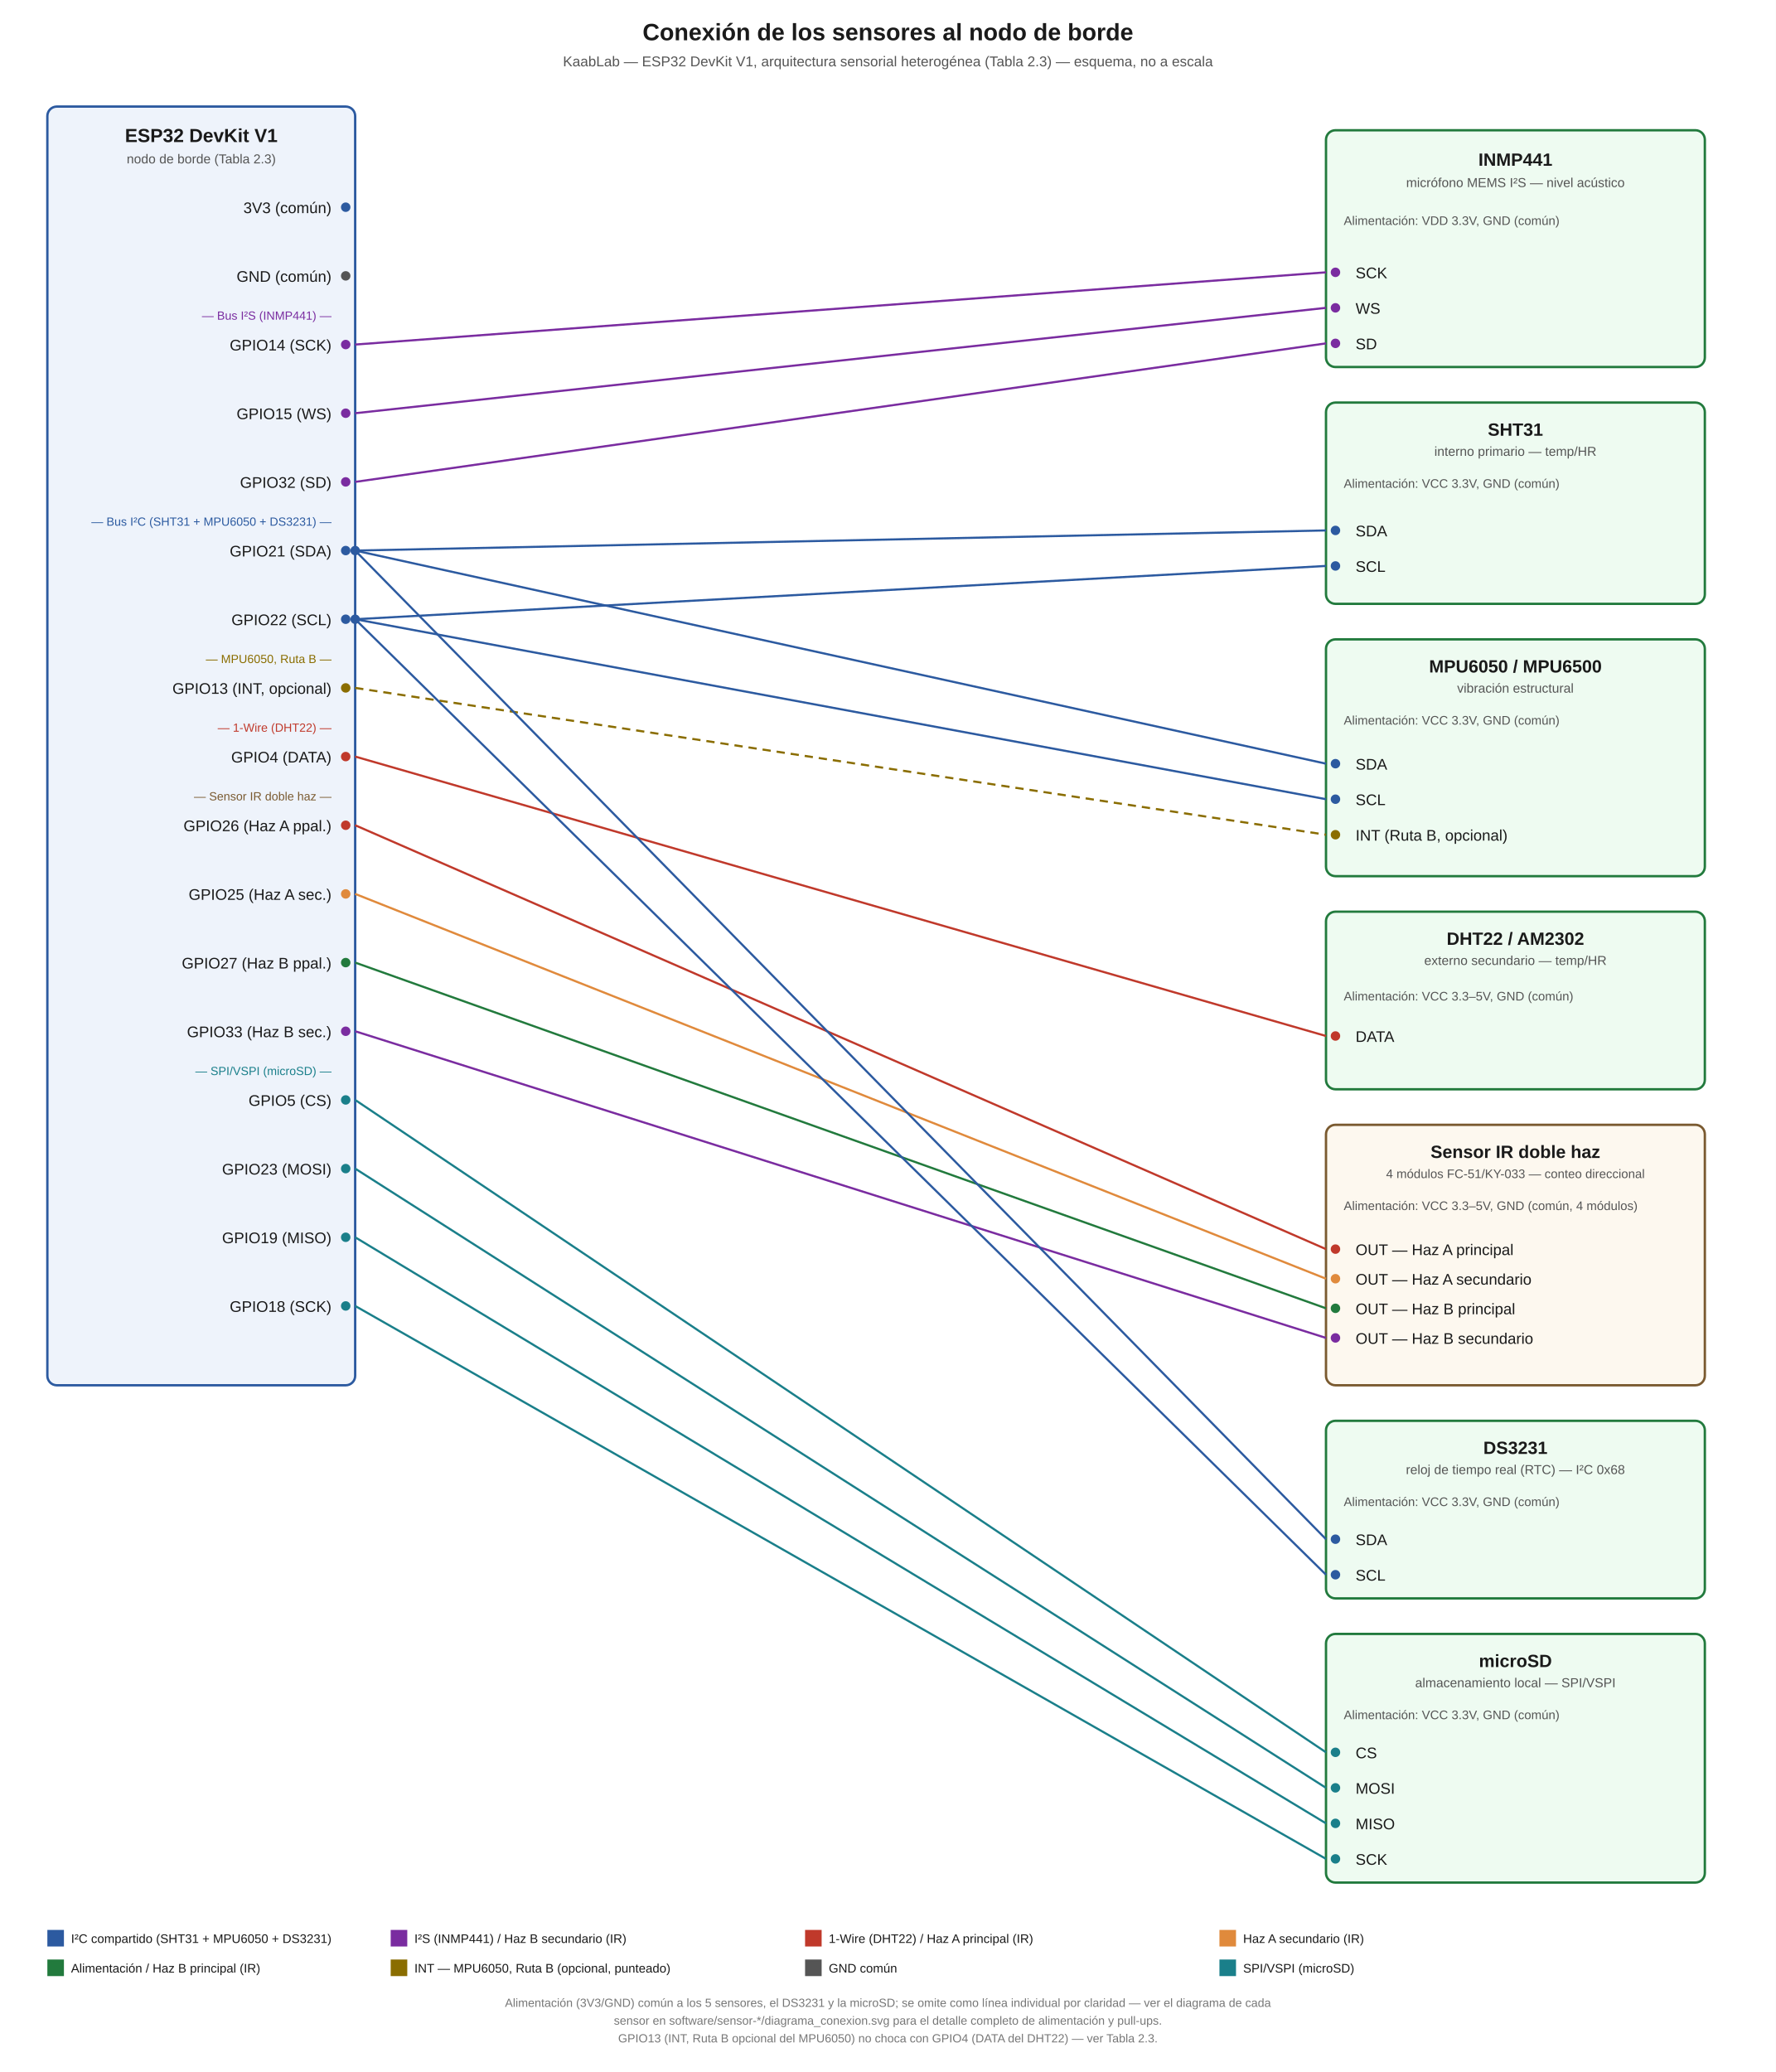
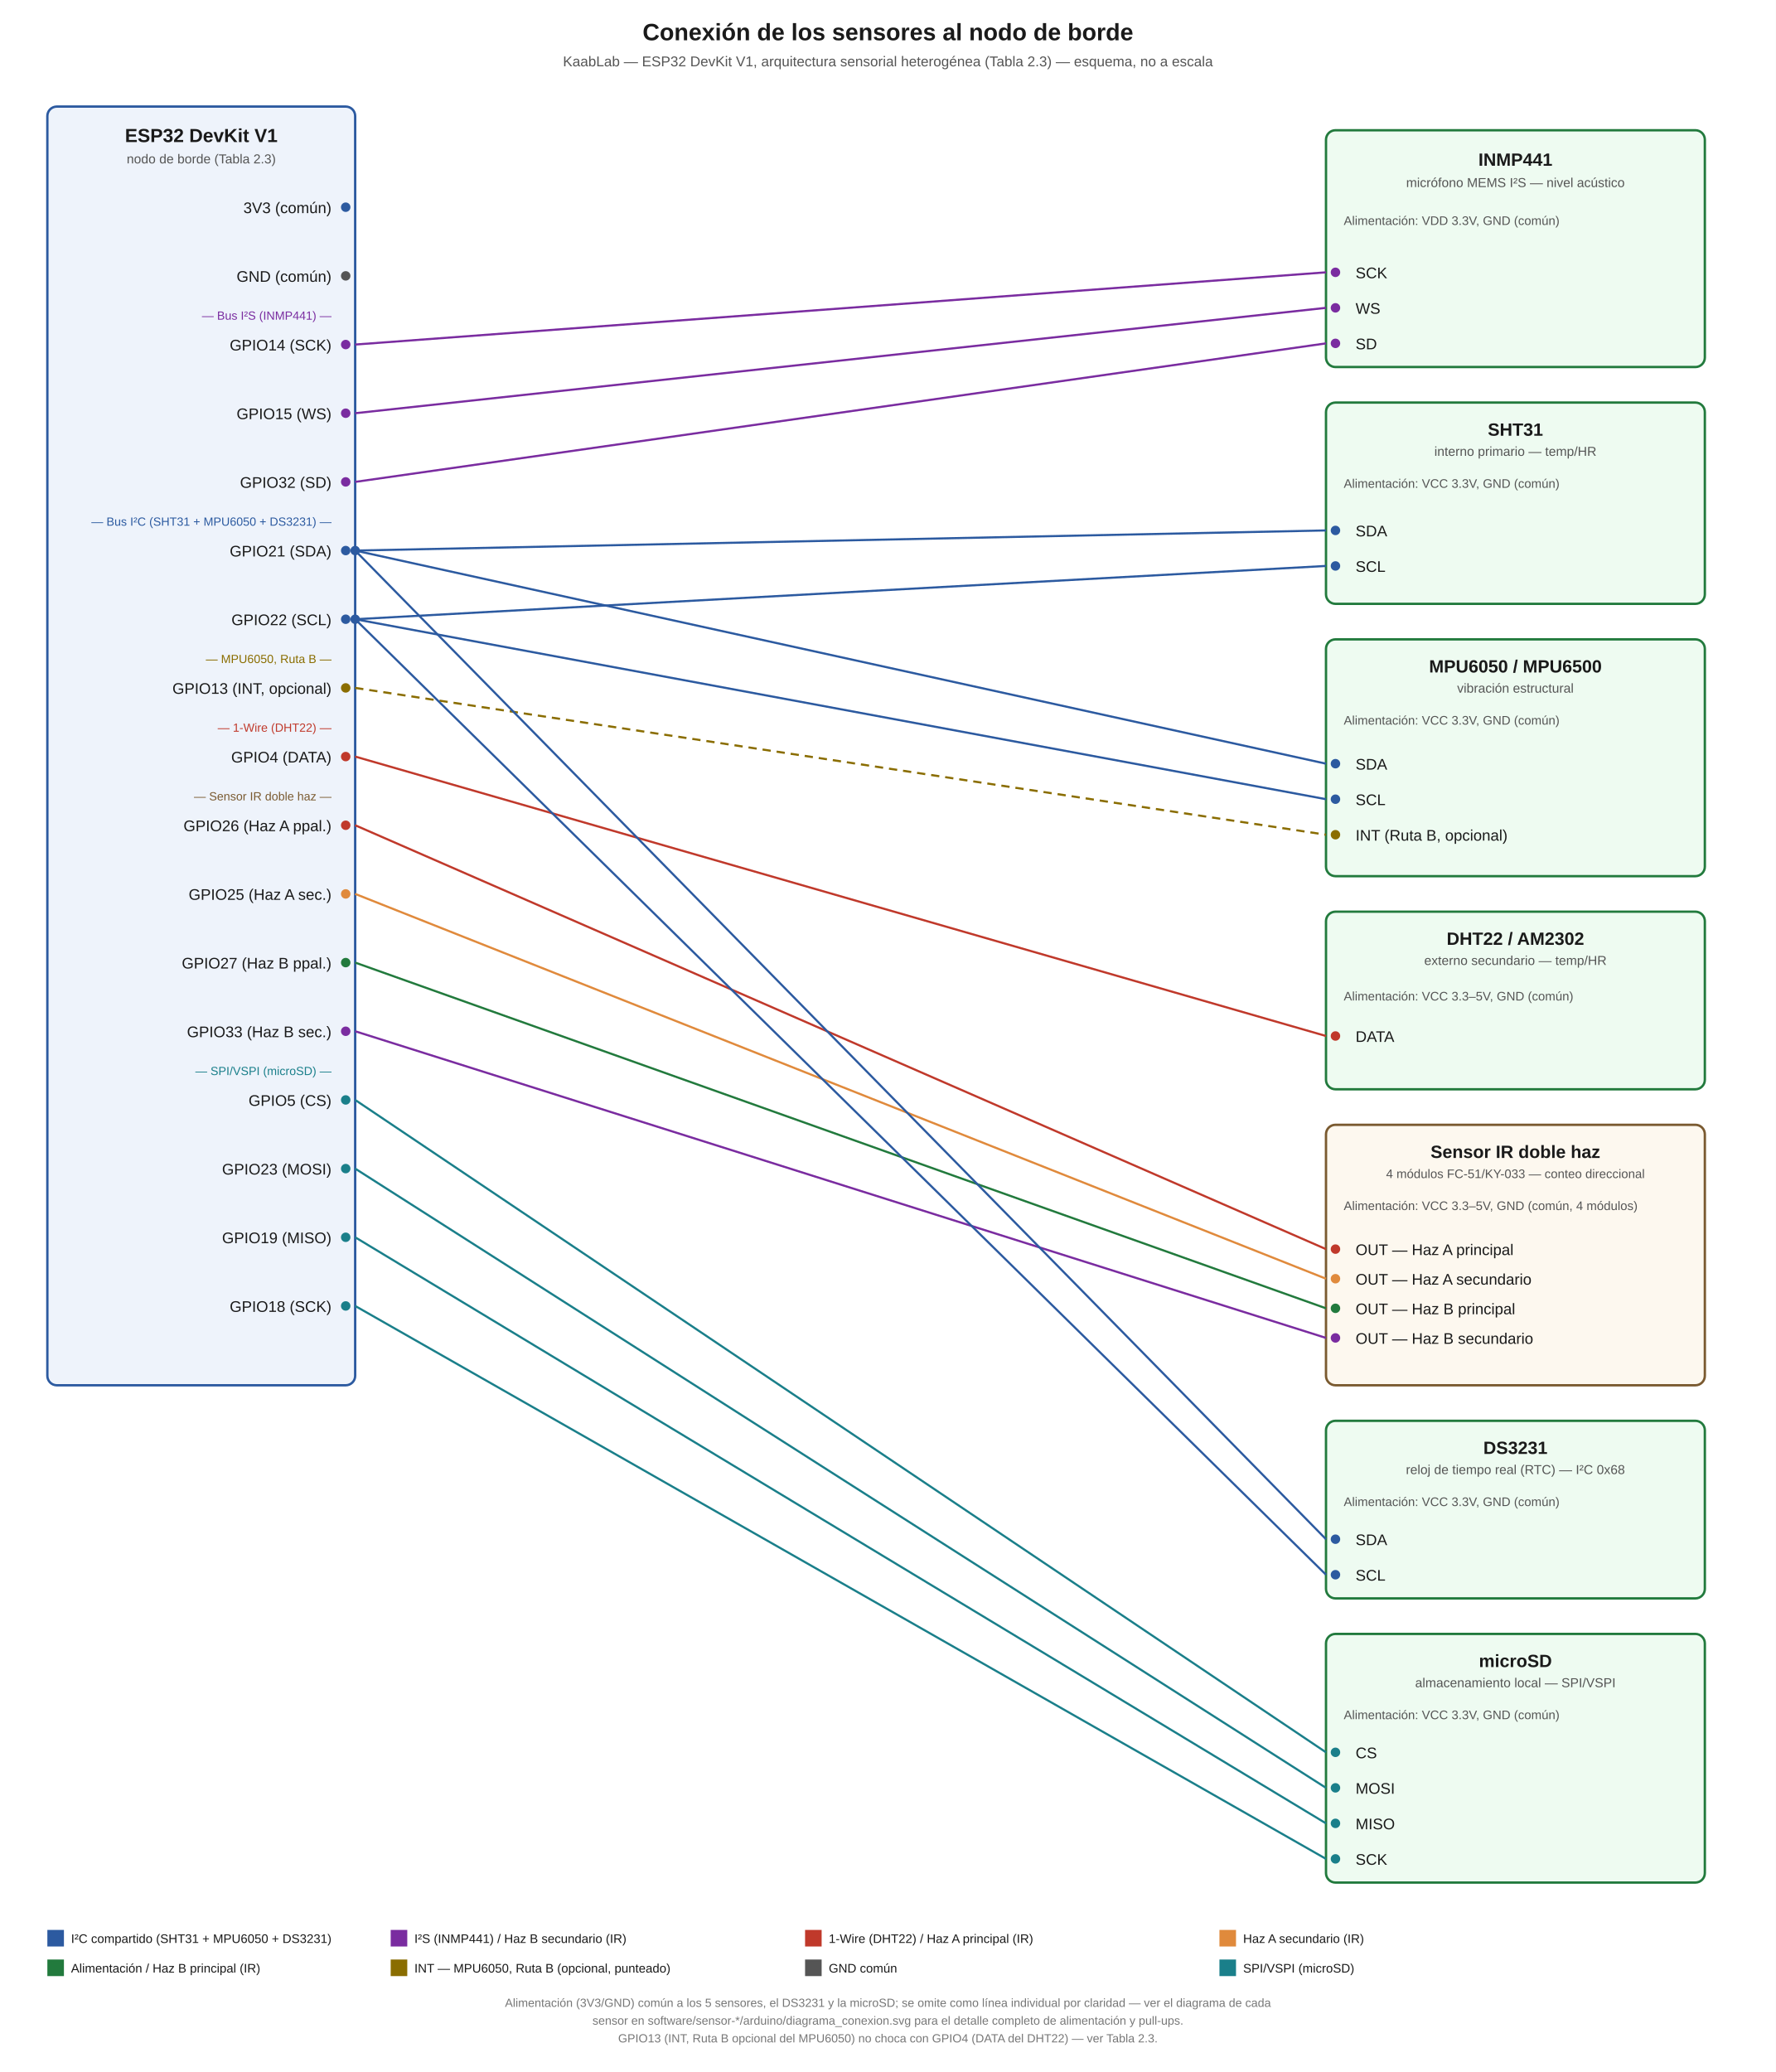
<svg xmlns="http://www.w3.org/2000/svg" viewBox="0 0 1500 1750" width="1500" height="1750" font-family="Segoe UI, Arial, sans-serif">
  <rect x="0" y="0" width="1500" height="1750" fill="#ffffff" />
  <text x="750" y="34" text-anchor="middle" font-size="20" font-weight="bold" fill="#1a1a1a">
    Conexión de los sensores al nodo de borde
  </text>
  <text x="750" y="56" text-anchor="middle" font-size="12" fill="#555555">
    KaabLab — ESP32 DevKit V1, arquitectura sensorial heterogénea (Tabla 2.3) — esquema, no a escala
  </text>
  <rect x="40" y="90" width="260" height="1080" rx="8" fill="#eef3fb" stroke="#2c5aa0" stroke-width="2" />
  <text x="170" y="120" text-anchor="middle" font-size="16" font-weight="bold" fill="#1a1a1a">ESP32 DevKit V1</text>
  <text x="170" y="138" text-anchor="middle" font-size="11" fill="#555555">nodo de borde (Tabla 2.3)</text>
  <circle cx="292" cy="175" r="4" fill="#2c5aa0" />
  <text x="280" y="180" text-anchor="end" font-size="13" fill="#1a1a1a">3V3 (común)</text>
  <circle cx="292" cy="233" r="4" fill="#555555" />
  <text x="280" y="238" text-anchor="end" font-size="13" fill="#1a1a1a">GND (común)</text>
  <text x="280" y="270" text-anchor="end" font-size="10" fill="#7a2ca0">— Bus I²S (INMP441) —</text>
  <circle cx="292" cy="291" r="4" fill="#7a2ca0" />
  <text x="280" y="296" text-anchor="end" font-size="13" fill="#1a1a1a">GPIO14 (SCK)</text>
  <circle cx="292" cy="349" r="4" fill="#7a2ca0" />
  <text x="280" y="354" text-anchor="end" font-size="13" fill="#1a1a1a">GPIO15 (WS)</text>
  <circle cx="292" cy="407" r="4" fill="#7a2ca0" />
  <text x="280" y="412" text-anchor="end" font-size="13" fill="#1a1a1a">GPIO32 (SD)</text>
  <text x="280" y="444" text-anchor="end" font-size="10" fill="#2c5aa0">— Bus I²C (SHT31 + MPU6050 + DS3231) —</text>
  <circle cx="292" cy="465" r="4" fill="#2c5aa0" />
  <text x="280" y="470" text-anchor="end" font-size="13" fill="#1a1a1a">GPIO21 (SDA)</text>
  <circle cx="292" cy="523" r="4" fill="#2c5aa0" />
  <text x="280" y="528" text-anchor="end" font-size="13" fill="#1a1a1a">GPIO22 (SCL)</text>
  <text x="280" y="560" text-anchor="end" font-size="10" fill="#8a6d00">— MPU6050, Ruta B —</text>
  <circle cx="292" cy="581" r="4" fill="#8a6d00" />
  <text x="280" y="586" text-anchor="end" font-size="13" fill="#1a1a1a">GPIO13 (INT, opcional)</text>
  <text x="280" y="618" text-anchor="end" font-size="10" fill="#c0392b">— 1-Wire (DHT22) —</text>
  <circle cx="292" cy="639" r="4" fill="#c0392b" />
  <text x="280" y="644" text-anchor="end" font-size="13" fill="#1a1a1a">GPIO4 (DATA)</text>
  <text x="280" y="676" text-anchor="end" font-size="10" fill="#7a5a30">— Sensor IR doble haz —</text>
  <circle cx="292" cy="697" r="4" fill="#c0392b" />
  <text x="280" y="702" text-anchor="end" font-size="13" fill="#1a1a1a">GPIO26 (Haz A ppal.)</text>
  <circle cx="292" cy="755" r="4" fill="#e08a3c" />
  <text x="280" y="760" text-anchor="end" font-size="13" fill="#1a1a1a">GPIO25 (Haz A sec.)</text>
  <circle cx="292" cy="813" r="4" fill="#227a3d" />
  <text x="280" y="818" text-anchor="end" font-size="13" fill="#1a1a1a">GPIO27 (Haz B ppal.)</text>
  <circle cx="292" cy="871" r="4" fill="#7a2ca0" />
  <text x="280" y="876" text-anchor="end" font-size="13" fill="#1a1a1a">GPIO33 (Haz B sec.)</text>
  <text x="280" y="908" text-anchor="end" font-size="10" fill="#1a7f8a">— SPI/VSPI (microSD) —</text>
  <circle cx="292" cy="929" r="4" fill="#1a7f8a" />
  <text x="280" y="934" text-anchor="end" font-size="13" fill="#1a1a1a">GPIO5 (CS)</text>
  <circle cx="292" cy="987" r="4" fill="#1a7f8a" />
  <text x="280" y="992" text-anchor="end" font-size="13" fill="#1a1a1a">GPIO23 (MOSI)</text>
  <circle cx="292" cy="1045" r="4" fill="#1a7f8a" />
  <text x="280" y="1050" text-anchor="end" font-size="13" fill="#1a1a1a">GPIO19 (MISO)</text>
  <circle cx="292" cy="1103" r="4" fill="#1a7f8a" />
  <text x="280" y="1108" text-anchor="end" font-size="13" fill="#1a1a1a">GPIO18 (SCK)</text>
  <rect x="1120" y="110" width="320" height="200" rx="8" fill="#eefbf1" stroke="#227a3d" stroke-width="2" />
  <text x="1280" y="140" text-anchor="middle" font-size="15" font-weight="bold" fill="#1a1a1a">INMP441</text>
  <text x="1280" y="158" text-anchor="middle" font-size="11" fill="#555555">micrófono MEMS I²S — nivel acústico</text>
  <text x="1135" y="190" font-size="10.5" fill="#555555">Alimentación: VDD 3.3V, GND (común)</text>
  <circle cx="1128" cy="230" r="4" fill="#7a2ca0" />
  <text x="1145" y="235" font-size="13" fill="#1a1a1a">SCK</text>
  <circle cx="1128" cy="260" r="4" fill="#7a2ca0" />
  <text x="1145" y="265" font-size="13" fill="#1a1a1a">WS</text>
  <circle cx="1128" cy="290" r="4" fill="#7a2ca0" />
  <text x="1145" y="295" font-size="13" fill="#1a1a1a">SD</text>
  <rect x="1120" y="340" width="320" height="170" rx="8" fill="#eefbf1" stroke="#227a3d" stroke-width="2" />
  <text x="1280" y="368" text-anchor="middle" font-size="15" font-weight="bold" fill="#1a1a1a">SHT31</text>
  <text x="1280" y="385" text-anchor="middle" font-size="11" fill="#555555">interno primario — temp/HR</text>
  <text x="1135" y="412" font-size="10.5" fill="#555555">Alimentación: VCC 3.3V, GND (común)</text>
  <circle cx="1128" cy="448" r="4" fill="#2c5aa0" />
  <text x="1145" y="453" font-size="13" fill="#1a1a1a">SDA</text>
  <circle cx="1128" cy="478" r="4" fill="#2c5aa0" />
  <text x="1145" y="483" font-size="13" fill="#1a1a1a">SCL</text>
  <rect x="1120" y="540" width="320" height="200" rx="8" fill="#eefbf1" stroke="#227a3d" stroke-width="2" />
  <text x="1280" y="568" text-anchor="middle" font-size="15" font-weight="bold" fill="#1a1a1a">MPU6050 / MPU6500</text>
  <text x="1280" y="585" text-anchor="middle" font-size="11" fill="#555555">vibración estructural</text>
  <text x="1135" y="612" font-size="10.5" fill="#555555">Alimentación: VCC 3.3V, GND (común)</text>
  <circle cx="1128" cy="645" r="4" fill="#2c5aa0" />
  <text x="1145" y="650" font-size="13" fill="#1a1a1a">SDA</text>
  <circle cx="1128" cy="675" r="4" fill="#2c5aa0" />
  <text x="1145" y="680" font-size="13" fill="#1a1a1a">SCL</text>
  <circle cx="1128" cy="705" r="4" fill="#8a6d00" />
  <text x="1145" y="710" font-size="13" fill="#1a1a1a">INT (Ruta B, opcional)</text>
  <rect x="1120" y="770" width="320" height="150" rx="8" fill="#eefbf1" stroke="#227a3d" stroke-width="2" />
  <text x="1280" y="798" text-anchor="middle" font-size="15" font-weight="bold" fill="#1a1a1a">DHT22 / AM2302</text>
  <text x="1280" y="815" text-anchor="middle" font-size="11" fill="#555555">externo secundario — temp/HR</text>
  <text x="1135" y="845" font-size="10.5" fill="#555555">Alimentación: VCC 3.3–5V, GND (común)</text>
  <circle cx="1128" cy="875" r="4" fill="#c0392b" />
  <text x="1145" y="880" font-size="13" fill="#1a1a1a">DATA</text>
  <rect x="1120" y="950" width="320" height="220" rx="8" fill="#fdf8ef" stroke="#7a5a30" stroke-width="2" />
  <text x="1280" y="978" text-anchor="middle" font-size="15" font-weight="bold" fill="#1a1a1a">Sensor IR doble haz</text>
  <text x="1280" y="995" text-anchor="middle" font-size="10.5" fill="#555555">4 módulos FC-51/KY-033 — conteo direccional</text>
  <text x="1135" y="1022" font-size="10.5" fill="#555555">Alimentación: VCC 3.3–5V, GND (común, 4 módulos)</text>
  <circle cx="1128" cy="1055" r="4" fill="#c0392b" />
  <text x="1145" y="1060" font-size="13" fill="#1a1a1a">OUT — Haz A principal</text>
  <circle cx="1128" cy="1080" r="4" fill="#e08a3c" />
  <text x="1145" y="1085" font-size="13" fill="#1a1a1a">OUT — Haz A secundario</text>
  <circle cx="1128" cy="1105" r="4" fill="#227a3d" />
  <text x="1145" y="1110" font-size="13" fill="#1a1a1a">OUT — Haz B principal</text>
  <circle cx="1128" cy="1130" r="4" fill="#7a2ca0" />
  <text x="1145" y="1135" font-size="13" fill="#1a1a1a">OUT — Haz B secundario</text>
  <rect x="1120" y="1200" width="320" height="150" rx="8" fill="#eefbf1" stroke="#227a3d" stroke-width="2" />
  <text x="1280" y="1228" text-anchor="middle" font-size="15" font-weight="bold" fill="#1a1a1a">DS3231</text>
  <text x="1280" y="1245" text-anchor="middle" font-size="11" fill="#555555">reloj de tiempo real (RTC) — I²C 0x68</text>
  <text x="1135" y="1272" font-size="10.5" fill="#555555">Alimentación: VCC 3.3V, GND (común)</text>
  <circle cx="1128" cy="1300" r="4" fill="#2c5aa0" />
  <text x="1145" y="1305" font-size="13" fill="#1a1a1a">SDA</text>
  <circle cx="1128" cy="1330" r="4" fill="#2c5aa0" />
  <text x="1145" y="1335" font-size="13" fill="#1a1a1a">SCL</text>
  <rect x="1120" y="1380" width="320" height="210" rx="8" fill="#eefbf1" stroke="#227a3d" stroke-width="2" />
  <text x="1280" y="1408" text-anchor="middle" font-size="15" font-weight="bold" fill="#1a1a1a">microSD</text>
  <text x="1280" y="1425" text-anchor="middle" font-size="11" fill="#555555">almacenamiento local — SPI/VSPI</text>
  <text x="1135" y="1452" font-size="10.5" fill="#555555">Alimentación: VCC 3.3V, GND (común)</text>
  <circle cx="1128" cy="1480" r="4" fill="#1a7f8a" />
  <text x="1145" y="1485" font-size="13" fill="#1a1a1a">CS</text>
  <circle cx="1128" cy="1510" r="4" fill="#1a7f8a" />
  <text x="1145" y="1515" font-size="13" fill="#1a1a1a">MOSI</text>
  <circle cx="1128" cy="1540" r="4" fill="#1a7f8a" />
  <text x="1145" y="1545" font-size="13" fill="#1a1a1a">MISO</text>
  <circle cx="1128" cy="1570" r="4" fill="#1a7f8a" />
  <text x="1145" y="1575" font-size="13" fill="#1a1a1a">SCK</text>
  <line x1="300" y1="291" x2="1120" y2="230" stroke="#7a2ca0" stroke-width="1.8" />
  <line x1="300" y1="349" x2="1120" y2="260" stroke="#7a2ca0" stroke-width="1.8" />
  <line x1="300" y1="407" x2="1120" y2="290" stroke="#7a2ca0" stroke-width="1.8" />
  <line x1="300" y1="465" x2="1120" y2="448" stroke="#2c5aa0" stroke-width="1.8" />
  <line x1="300" y1="523" x2="1120" y2="478" stroke="#2c5aa0" stroke-width="1.8" />
  <line x1="300" y1="465" x2="1120" y2="645" stroke="#2c5aa0" stroke-width="1.8" />
  <line x1="300" y1="523" x2="1120" y2="675" stroke="#2c5aa0" stroke-width="1.8" />
  <line x1="300" y1="581" x2="1120" y2="705" stroke="#8a6d00" stroke-width="1.8" stroke-dasharray="7,5" />
  <line x1="300" y1="639" x2="1120" y2="875" stroke="#c0392b" stroke-width="1.8" />
  <line x1="300" y1="697" x2="1120" y2="1055" stroke="#c0392b" stroke-width="1.8" />
  <line x1="300" y1="755" x2="1120" y2="1080" stroke="#e08a3c" stroke-width="1.8" />
  <line x1="300" y1="813" x2="1120" y2="1105" stroke="#227a3d" stroke-width="1.8" />
  <line x1="300" y1="871" x2="1120" y2="1130" stroke="#7a2ca0" stroke-width="1.8" />
  <line x1="300" y1="465" x2="1120" y2="1300" stroke="#2c5aa0" stroke-width="1.8" />
  <line x1="300" y1="523" x2="1120" y2="1330" stroke="#2c5aa0" stroke-width="1.8" />
  <line x1="300" y1="929" x2="1120" y2="1480" stroke="#1a7f8a" stroke-width="1.8" />
  <line x1="300" y1="987" x2="1120" y2="1510" stroke="#1a7f8a" stroke-width="1.8" />
  <line x1="300" y1="1045" x2="1120" y2="1540" stroke="#1a7f8a" stroke-width="1.8" />
  <line x1="300" y1="1103" x2="1120" y2="1570" stroke="#1a7f8a" stroke-width="1.8" />
  <circle cx="300" cy="465" r="4" fill="#2c5aa0" />
  <circle cx="300" cy="523" r="4" fill="#2c5aa0" />
  <rect x="40" y="1630" width="14" height="14" fill="#2c5aa0" />
  <text x="60" y="1641" font-size="10.5" fill="#1a1a1a">I²C compartido (SHT31 + MPU6050 + DS3231)</text>
  <rect x="330" y="1630" width="14" height="14" fill="#7a2ca0" />
  <text x="350" y="1641" font-size="10.5" fill="#1a1a1a">I²S (INMP441) / Haz B secundario (IR)</text>
  <rect x="680" y="1630" width="14" height="14" fill="#c0392b" />
  <text x="700" y="1641" font-size="10.5" fill="#1a1a1a">1-Wire (DHT22) / Haz A principal (IR)</text>
  <rect x="1030" y="1630" width="14" height="14" fill="#e08a3c" />
  <text x="1050" y="1641" font-size="10.5" fill="#1a1a1a">Haz A secundario (IR)</text>
  <rect x="40" y="1655" width="14" height="14" fill="#227a3d" />
  <text x="60" y="1666" font-size="10.5" fill="#1a1a1a">Alimentación / Haz B principal (IR)</text>
  <rect x="330" y="1655" width="14" height="14" fill="#8a6d00" />
  <text x="350" y="1666" font-size="10.5" fill="#1a1a1a">INT — MPU6050, Ruta B (opcional, punteado)</text>
  <rect x="680" y="1655" width="14" height="14" fill="#555555" />
  <text x="700" y="1666" font-size="10.5" fill="#1a1a1a">GND común</text>
  <rect x="1030" y="1655" width="14" height="14" fill="#1a7f8a" />
  <text x="1050" y="1666" font-size="10.5" fill="#1a1a1a">SPI/VSPI (microSD)</text>
  <text x="750" y="1695" text-anchor="middle" font-size="10" fill="#777777">
    Alimentación (3V3/GND) común a los 5 sensores, el DS3231 y la microSD; se omite como línea individual por claridad — ver el diagrama de cada
  </text>
  <text x="750" y="1710" text-anchor="middle" font-size="10" fill="#777777">
-     sensor en software/sensor-*/diagrama_conexion.svg para el detalle completo de alimentación y pull-ups.
+     sensor en software/sensor-*/arduino/diagrama_conexion.svg para el detalle completo de alimentación y pull-ups.
  </text>
  <text x="750" y="1725" text-anchor="middle" font-size="10" fill="#777777">
    GPIO13 (INT, Ruta B opcional del MPU6050) no choca con GPIO4 (DATA del DHT22) — ver Tabla 2.3.
  </text>
</svg>
